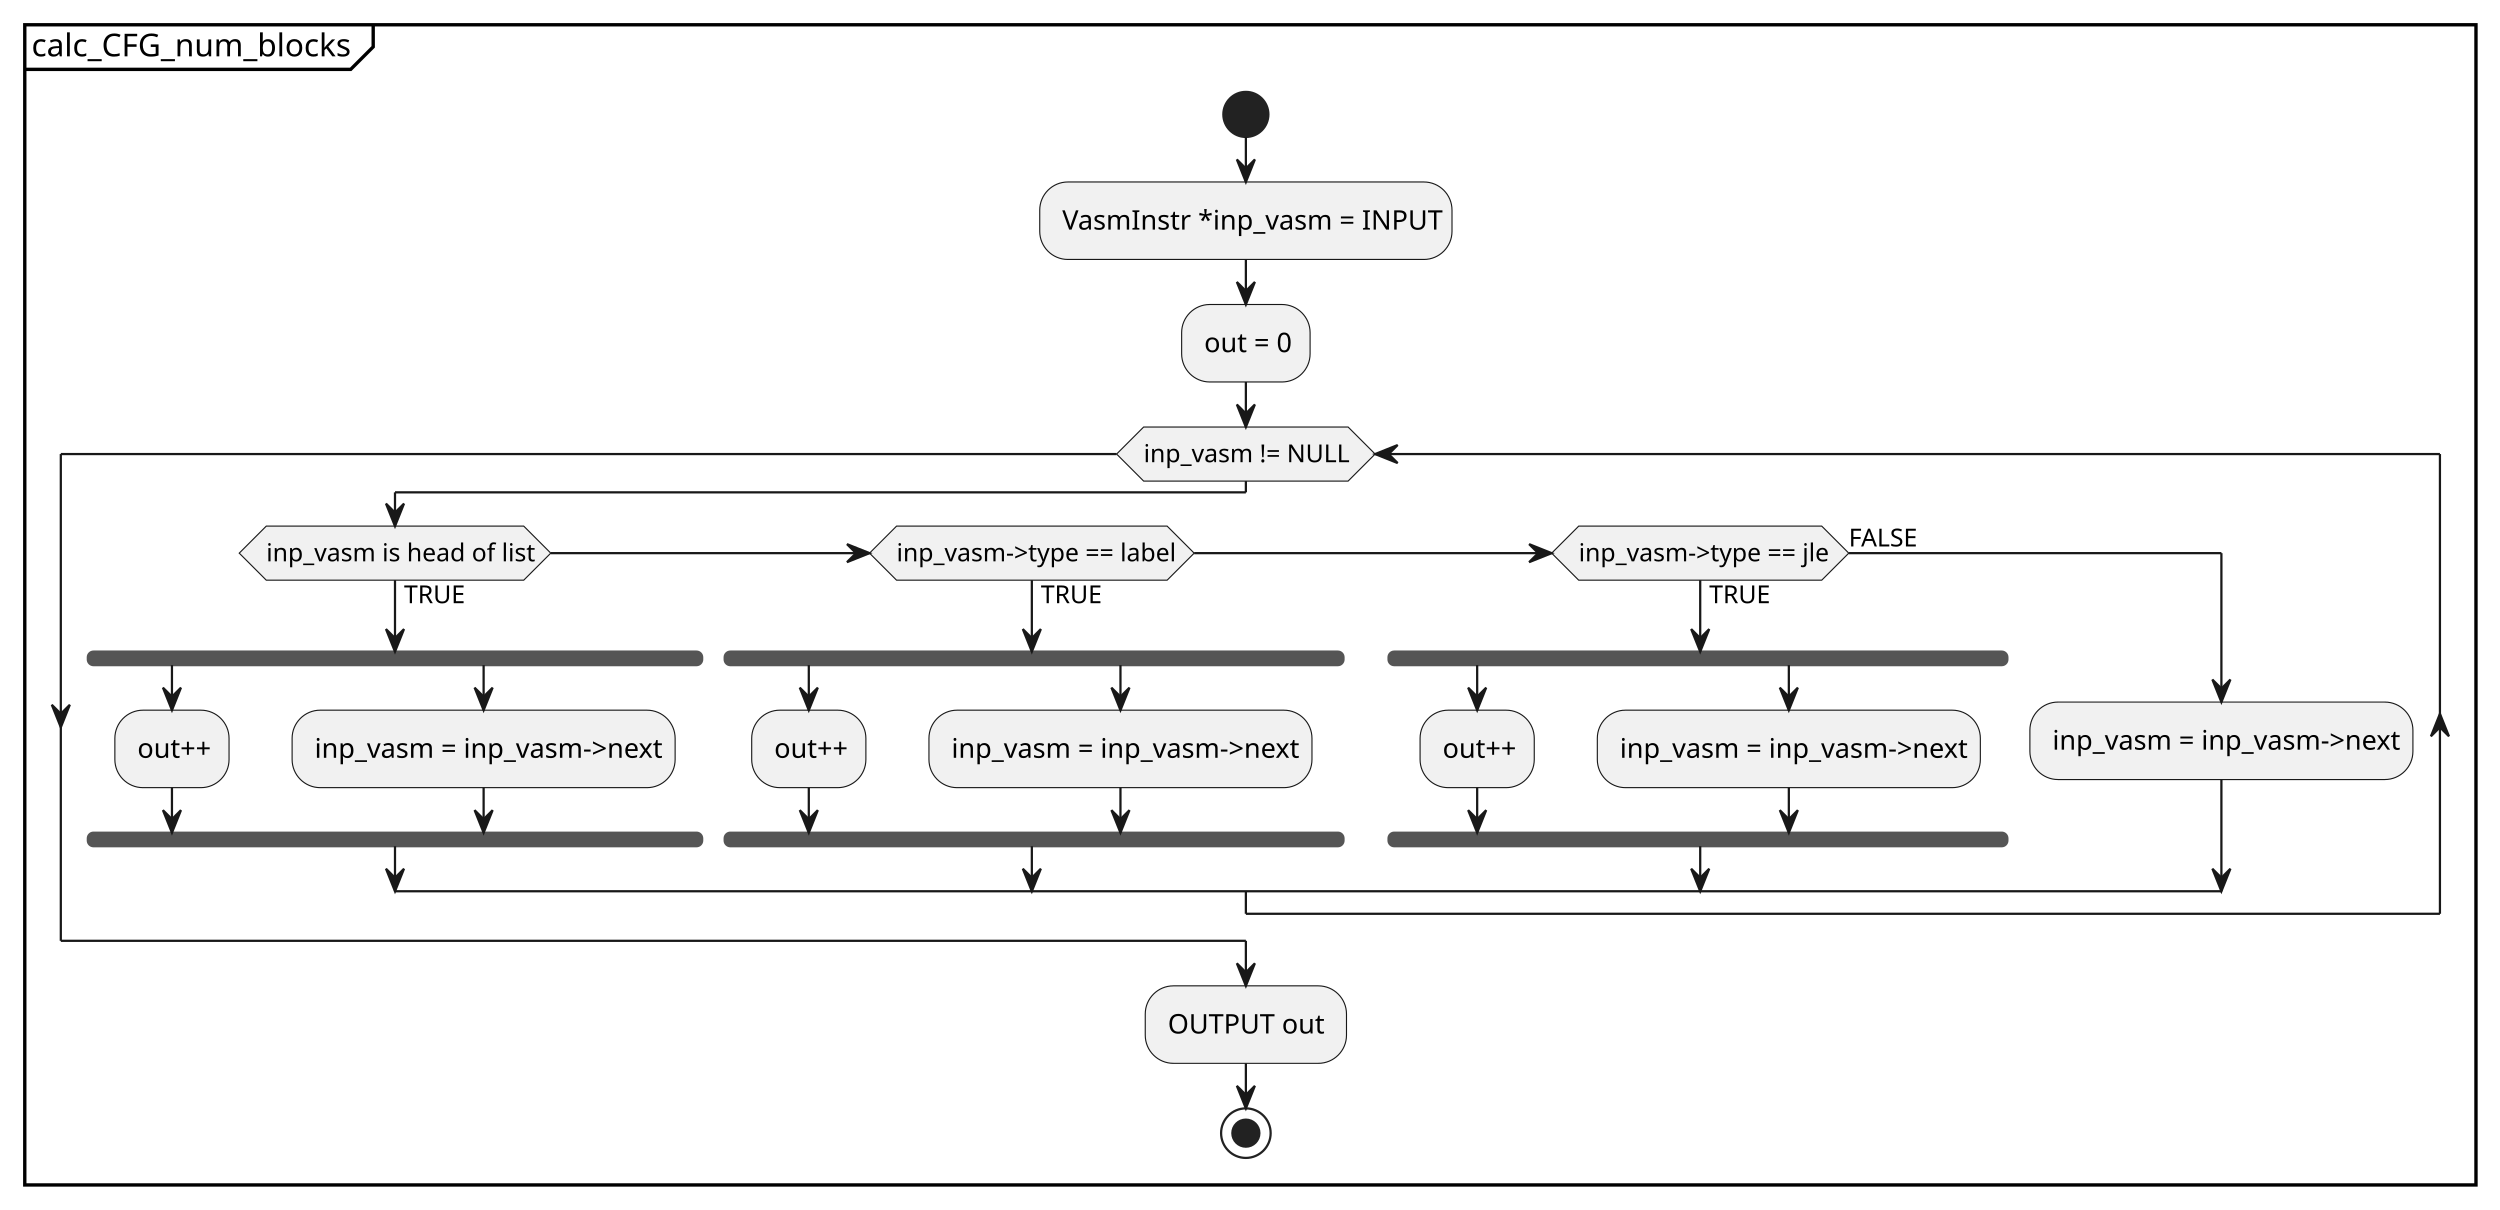
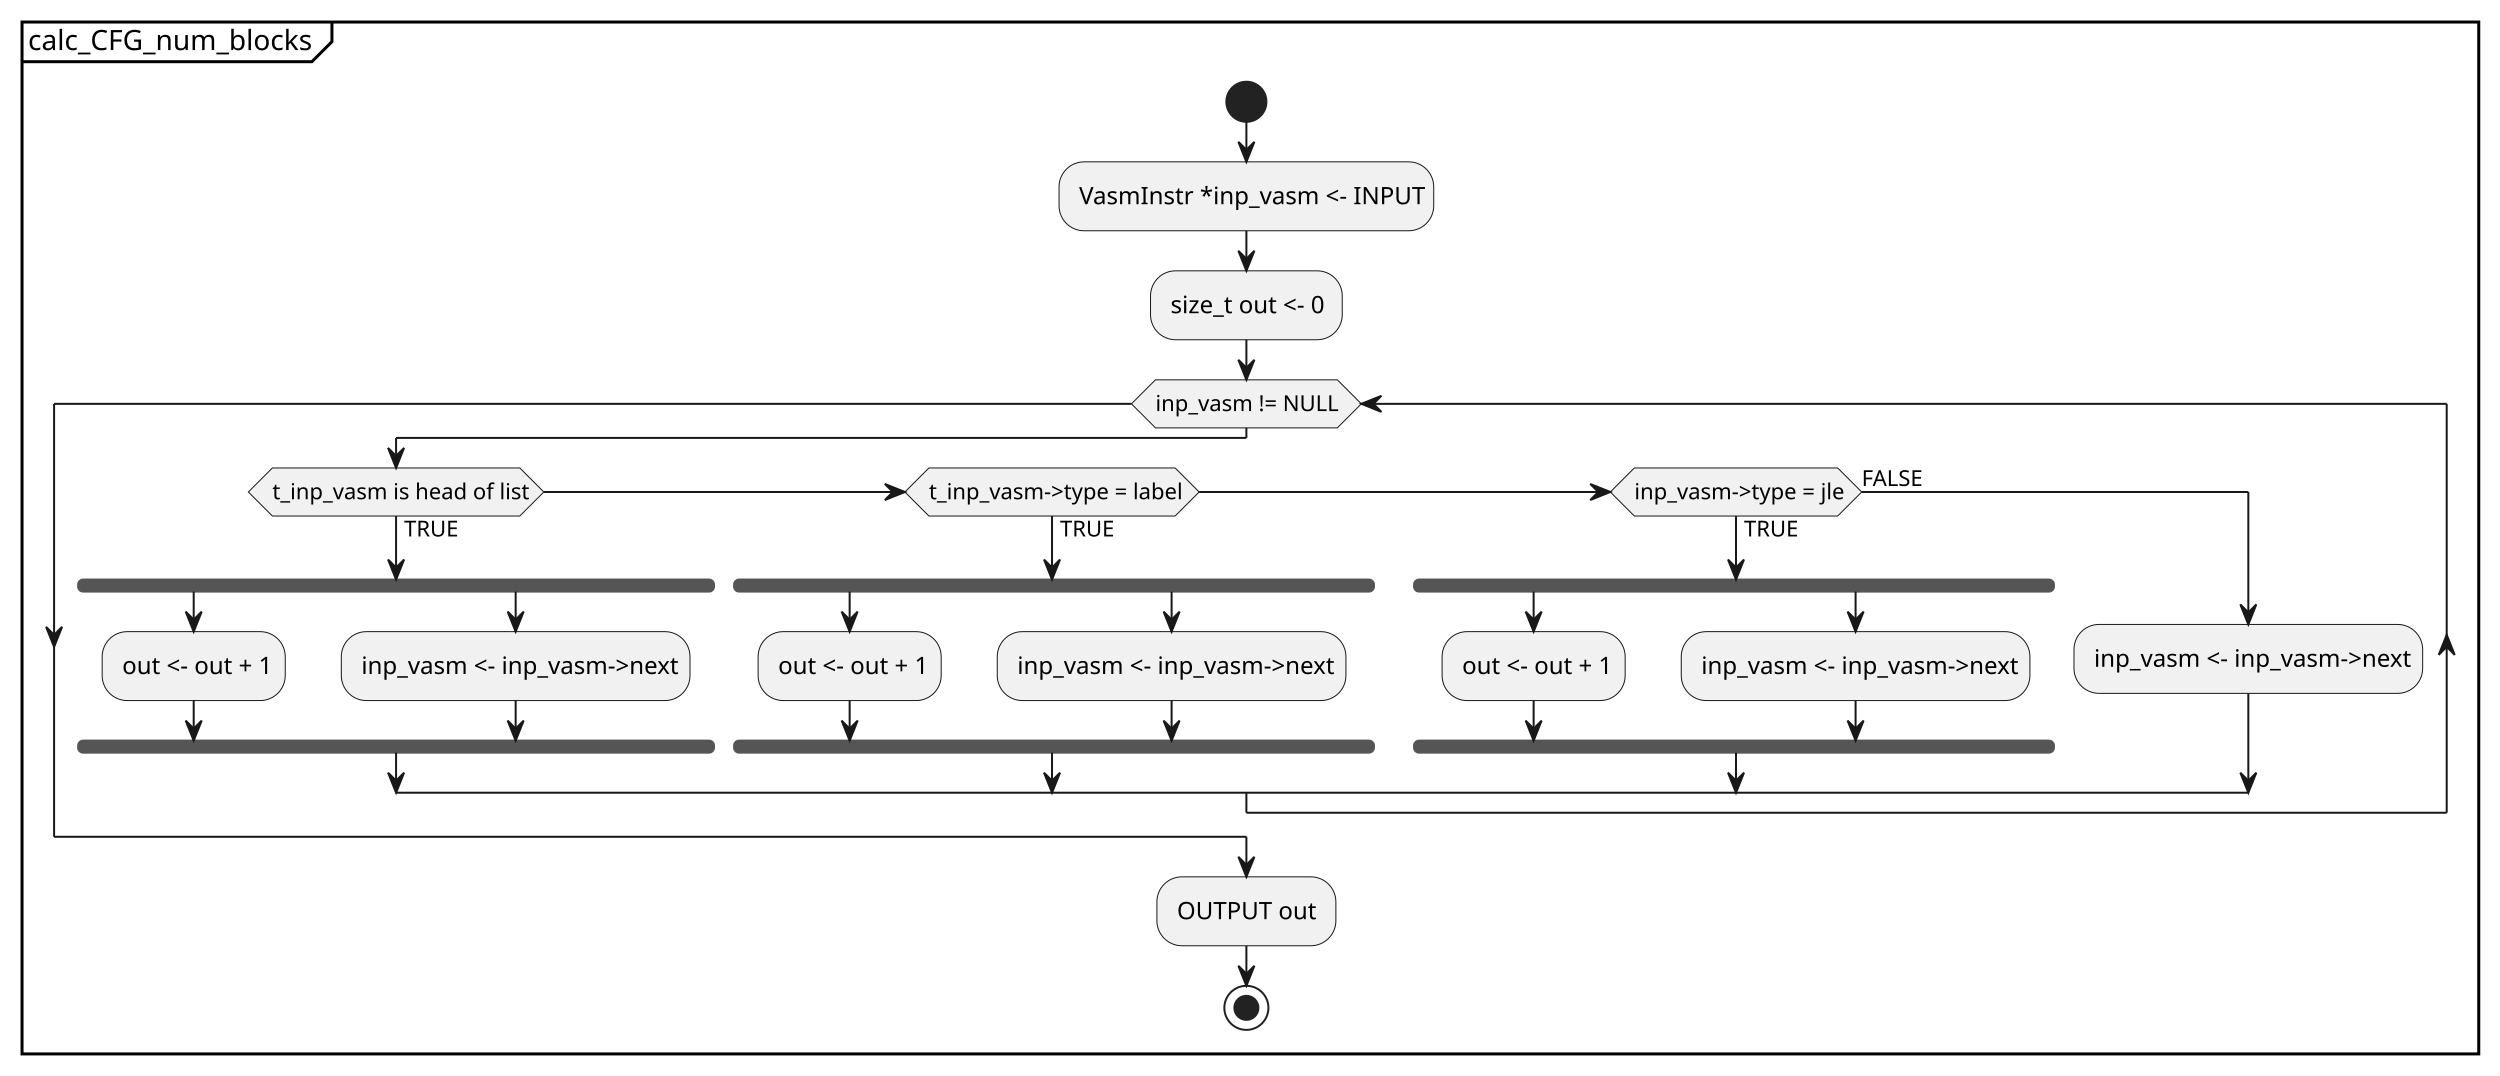
- <svg xmlns="http://www.w3.org/2000/svg" contentStyleType="text/css" data-diagram-type="ACTIVITY" height="537px" preserveAspectRatio="none" style="width:1110px;height:537px;background:#FFFFFF;" version="1.1" viewBox="0 0 1110 537" width="1110px" zoomAndPan="magnify">
+ <svg xmlns="http://www.w3.org/2000/svg" contentStyleType="text/css" data-diagram-type="ACTIVITY" height="537px" preserveAspectRatio="none" style="width:1248px;height:537px;background:#FFFFFF;" version="1.1" viewBox="0 0 1248 537" width="1248px" zoomAndPan="magnify">
  <defs />
  <g>
-     <rect fill="none" height="515.119" style="stroke:#000000;stroke-width:1.5;" width="1088.333" x="11" y="11" />
+     <rect fill="none" height="515.119" style="stroke:#000000;stroke-width:1.5;" width="1226.394" x="11" y="11" />
    <path d="M165.703,11 L165.703,20.8 L155.703,30.8 L11,30.8" fill="none" style="stroke:#000000;stroke-width:1.5;" />
    <text fill="#000000" font-family="sans-serif" font-size="14" lengthAdjust="spacing" textLength="144.703" x="14" y="25.006">calc_CFG_num_blocks</text>
-     <ellipse cx="553.166" cy="50.8" fill="#222222" rx="10" ry="10" style="stroke:#222222;stroke-width:1;" />
-     <rect fill="#F1F1F1" height="34.4" rx="12.5" ry="12.5" style="stroke:#181818;stroke-width:0.5;" width="183.045" x="461.644" y="80.8" />
-     <text fill="#000000" font-family="sans-serif" font-size="12" lengthAdjust="spacing" textLength="163.045" x="471.644" y="101.948">VasmInstr *inp_vasm = INPUT</text>
-     <rect fill="#F1F1F1" height="34.4" rx="12.5" ry="12.5" style="stroke:#181818;stroke-width:0.5;" width="57.032" x="524.65" y="135.2" />
-     <text fill="#000000" font-family="sans-serif" font-size="12" lengthAdjust="spacing" textLength="37.032" x="534.65" y="156.348">out = 0</text>
-     <polygon fill="#F1F1F1" points="118.218,233.6,232.54,233.6,244.54,245.6,232.54,257.6,118.218,257.6,106.218,245.6,118.218,233.6" style="stroke:#181818;stroke-width:0.5;" />
-     <text fill="#000000" font-family="sans-serif" font-size="11" lengthAdjust="spacing" textLength="29.942" x="179.379" y="267.819">TRUE</text>
-     <text fill="#000000" font-family="sans-serif" font-size="11" lengthAdjust="spacing" textLength="114.322" x="118.218" y="249.219">inp_vasm is head of list</text>
-     <rect fill="#555555" height="6" rx="2.5" ry="2.5" style="stroke:#555555;stroke-width:1;" width="272.757" x="39" y="289.319" />
-     <rect fill="#F1F1F1" height="34.4" rx="12.5" ry="12.5" style="stroke:#181818;stroke-width:0.5;" width="50.696" x="51" y="315.319" />
-     <text fill="#000000" font-family="sans-serif" font-size="12" lengthAdjust="spacing" textLength="30.696" x="61" y="336.467">out++</text>
-     <rect fill="#F1F1F1" height="34.4" rx="12.5" ry="12.5" style="stroke:#181818;stroke-width:0.5;" width="170.061" x="129.696" y="315.319" />
-     <text fill="#000000" font-family="sans-serif" font-size="12" lengthAdjust="spacing" textLength="150.061" x="139.696" y="336.467">inp_vasm = inp_vasm-&gt;next</text>
-     <rect fill="#555555" height="6" rx="2.5" ry="2.5" style="stroke:#555555;stroke-width:1;" width="272.757" x="39" y="369.719" />
-     <polygon fill="#F1F1F1" points="398.065,233.6,518.207,233.6,530.207,245.6,518.207,257.6,398.065,257.6,386.065,245.6,398.065,233.6" style="stroke:#181818;stroke-width:0.5;" />
-     <text fill="#000000" font-family="sans-serif" font-size="11" lengthAdjust="spacing" textLength="29.942" x="462.136" y="267.819">TRUE</text>
-     <text fill="#000000" font-family="sans-serif" font-size="11" lengthAdjust="spacing" textLength="120.141" x="398.065" y="249.219">inp_vasm-&gt;type == label</text>
-     <rect fill="#555555" height="6" rx="2.5" ry="2.5" style="stroke:#555555;stroke-width:1;" width="274.757" x="321.757" y="289.319" />
-     <rect fill="#F1F1F1" height="34.4" rx="12.5" ry="12.5" style="stroke:#181818;stroke-width:0.5;" width="50.696" x="333.757" y="315.319" />
-     <text fill="#000000" font-family="sans-serif" font-size="12" lengthAdjust="spacing" textLength="30.696" x="343.757" y="336.467">out++</text>
-     <rect fill="#F1F1F1" height="34.4" rx="12.5" ry="12.5" style="stroke:#181818;stroke-width:0.5;" width="170.061" x="412.454" y="315.319" />
-     <text fill="#000000" font-family="sans-serif" font-size="12" lengthAdjust="spacing" textLength="150.061" x="422.454" y="336.467">inp_vasm = inp_vasm-&gt;next</text>
-     <rect fill="#555555" height="6" rx="2.5" ry="2.5" style="stroke:#555555;stroke-width:1;" width="274.757" x="321.757" y="369.719" />
-     <polygon fill="#F1F1F1" points="700.939,233.6,808.848,233.6,820.848,245.6,808.848,257.6,700.939,257.6,688.939,245.6,700.939,233.6" style="stroke:#181818;stroke-width:0.5;" />
-     <text fill="#000000" font-family="sans-serif" font-size="11" lengthAdjust="spacing" textLength="29.942" x="758.893" y="267.819">TRUE</text>
-     <text fill="#000000" font-family="sans-serif" font-size="11" lengthAdjust="spacing" textLength="107.909" x="700.939" y="249.219">inp_vasm-&gt;type == jle</text>
-     <text fill="#000000" font-family="sans-serif" font-size="11" lengthAdjust="spacing" textLength="34.848" x="820.848" y="242.619">FALSE</text>
-     <rect fill="#555555" height="6" rx="2.5" ry="2.5" style="stroke:#555555;stroke-width:1;" width="274.757" x="616.515" y="289.319" />
-     <rect fill="#F1F1F1" height="34.4" rx="12.5" ry="12.5" style="stroke:#181818;stroke-width:0.5;" width="50.696" x="630.515" y="315.319" />
-     <text fill="#000000" font-family="sans-serif" font-size="12" lengthAdjust="spacing" textLength="30.696" x="640.515" y="336.467">out++</text>
-     <rect fill="#F1F1F1" height="34.4" rx="12.5" ry="12.5" style="stroke:#181818;stroke-width:0.5;" width="170.061" x="709.211" y="315.319" />
-     <text fill="#000000" font-family="sans-serif" font-size="12" lengthAdjust="spacing" textLength="150.061" x="719.211" y="336.467">inp_vasm = inp_vasm-&gt;next</text>
-     <rect fill="#555555" height="6" rx="2.5" ry="2.5" style="stroke:#555555;stroke-width:1;" width="274.757" x="616.515" y="369.719" />
-     <rect fill="#F1F1F1" height="34.4" rx="12.5" ry="12.5" style="stroke:#181818;stroke-width:0.5;" width="170.061" x="901.272" y="311.719" />
-     <text fill="#000000" font-family="sans-serif" font-size="12" lengthAdjust="spacing" textLength="150.061" x="911.272" y="332.867">inp_vasm = inp_vasm-&gt;next</text>
-     <polygon fill="#F1F1F1" points="507.775,189.6,598.558,189.6,610.558,201.6,598.558,213.6,507.775,213.6,495.775,201.6,507.775,189.6" style="stroke:#181818;stroke-width:0.5;" />
-     <text fill="#000000" font-family="sans-serif" font-size="11" lengthAdjust="spacing" textLength="90.782" x="507.775" y="205.219">inp_vasm != NULL</text>
-     <rect fill="#F1F1F1" height="34.4" rx="12.5" ry="12.5" style="stroke:#181818;stroke-width:0.5;" width="89.349" x="508.492" y="437.719" />
-     <text fill="#000000" font-family="sans-serif" font-size="12" lengthAdjust="spacing" textLength="69.349" x="518.492" y="458.867">OUTPUT out</text>
-     <ellipse cx="553.166" cy="503.119" fill="none" rx="11" ry="11" style="stroke:#222222;stroke-width:1;" />
-     <ellipse cx="553.166" cy="503.119" fill="#222222" rx="6" ry="6" style="stroke:#222222;stroke-width:1;" />
-     <line style="stroke:#181818;stroke-width:1;" x1="553.166" x2="553.166" y1="60.8" y2="80.8" />
-     <polygon fill="#181818" points="549.166,70.8,553.166,80.8,557.166,70.8,553.166,74.8" style="stroke:#181818;stroke-width:1;" />
-     <line style="stroke:#181818;stroke-width:1;" x1="553.166" x2="553.166" y1="115.2" y2="135.2" />
-     <polygon fill="#181818" points="549.166,125.2,553.166,135.2,557.166,125.2,553.166,129.2" style="stroke:#181818;stroke-width:1;" />
-     <line style="stroke:#181818;stroke-width:1;" x1="76.348" x2="76.348" y1="295.319" y2="315.319" />
-     <polygon fill="#181818" points="72.348,305.319,76.348,315.319,80.348,305.319,76.348,309.319" style="stroke:#181818;stroke-width:1;" />
-     <line style="stroke:#181818;stroke-width:1;" x1="214.727" x2="214.727" y1="295.319" y2="315.319" />
-     <polygon fill="#181818" points="210.727,305.319,214.727,315.319,218.727,305.319,214.727,309.319" style="stroke:#181818;stroke-width:1;" />
-     <line style="stroke:#181818;stroke-width:1;" x1="76.348" x2="76.348" y1="349.719" y2="369.719" />
-     <polygon fill="#181818" points="72.348,359.719,76.348,369.719,80.348,359.719,76.348,363.719" style="stroke:#181818;stroke-width:1;" />
-     <line style="stroke:#181818;stroke-width:1;" x1="214.727" x2="214.727" y1="349.719" y2="369.719" />
-     <polygon fill="#181818" points="210.727,359.719,214.727,369.719,218.727,359.719,214.727,363.719" style="stroke:#181818;stroke-width:1;" />
-     <line style="stroke:#181818;stroke-width:1;" x1="359.105" x2="359.105" y1="295.319" y2="315.319" />
-     <polygon fill="#181818" points="355.105,305.319,359.105,315.319,363.105,305.319,359.105,309.319" style="stroke:#181818;stroke-width:1;" />
-     <line style="stroke:#181818;stroke-width:1;" x1="497.484" x2="497.484" y1="295.319" y2="315.319" />
-     <polygon fill="#181818" points="493.484,305.319,497.484,315.319,501.484,305.319,497.484,309.319" style="stroke:#181818;stroke-width:1;" />
-     <line style="stroke:#181818;stroke-width:1;" x1="359.105" x2="359.105" y1="349.719" y2="369.719" />
-     <polygon fill="#181818" points="355.105,359.719,359.105,369.719,363.105,359.719,359.105,363.719" style="stroke:#181818;stroke-width:1;" />
-     <line style="stroke:#181818;stroke-width:1;" x1="497.484" x2="497.484" y1="349.719" y2="369.719" />
-     <polygon fill="#181818" points="493.484,359.719,497.484,369.719,501.484,359.719,497.484,363.719" style="stroke:#181818;stroke-width:1;" />
-     <line style="stroke:#181818;stroke-width:1;" x1="655.863" x2="655.863" y1="295.319" y2="315.319" />
-     <polygon fill="#181818" points="651.863,305.319,655.863,315.319,659.863,305.319,655.863,309.319" style="stroke:#181818;stroke-width:1;" />
-     <line style="stroke:#181818;stroke-width:1;" x1="794.241" x2="794.241" y1="295.319" y2="315.319" />
-     <polygon fill="#181818" points="790.241,305.319,794.241,315.319,798.241,305.319,794.241,309.319" style="stroke:#181818;stroke-width:1;" />
-     <line style="stroke:#181818;stroke-width:1;" x1="655.863" x2="655.863" y1="349.719" y2="369.719" />
-     <polygon fill="#181818" points="651.863,359.719,655.863,369.719,659.863,359.719,655.863,363.719" style="stroke:#181818;stroke-width:1;" />
-     <line style="stroke:#181818;stroke-width:1;" x1="794.241" x2="794.241" y1="349.719" y2="369.719" />
-     <polygon fill="#181818" points="790.241,359.719,794.241,369.719,798.241,359.719,794.241,363.719" style="stroke:#181818;stroke-width:1;" />
-     <line style="stroke:#181818;stroke-width:1;" x1="175.379" x2="175.379" y1="257.6" y2="289.319" />
-     <polygon fill="#181818" points="171.379,279.319,175.379,289.319,179.379,279.319,175.379,283.319" style="stroke:#181818;stroke-width:1;" />
-     <line style="stroke:#181818;stroke-width:1;" x1="175.379" x2="175.379" y1="375.719" y2="395.719" />
-     <polygon fill="#181818" points="171.379,385.719,175.379,395.719,179.379,385.719,175.379,389.719" style="stroke:#181818;stroke-width:1;" />
-     <line style="stroke:#181818;stroke-width:1;" x1="458.136" x2="458.136" y1="257.6" y2="289.319" />
-     <polygon fill="#181818" points="454.136,279.319,458.136,289.319,462.136,279.319,458.136,283.319" style="stroke:#181818;stroke-width:1;" />
-     <line style="stroke:#181818;stroke-width:1;" x1="458.136" x2="458.136" y1="375.719" y2="395.719" />
-     <polygon fill="#181818" points="454.136,385.719,458.136,395.719,462.136,385.719,458.136,389.719" style="stroke:#181818;stroke-width:1;" />
-     <line style="stroke:#181818;stroke-width:1;" x1="754.893" x2="754.893" y1="257.6" y2="289.319" />
-     <polygon fill="#181818" points="750.893,279.319,754.893,289.319,758.893,279.319,754.893,283.319" style="stroke:#181818;stroke-width:1;" />
-     <line style="stroke:#181818;stroke-width:1;" x1="754.893" x2="754.893" y1="375.719" y2="395.719" />
-     <polygon fill="#181818" points="750.893,385.719,754.893,395.719,758.893,385.719,754.893,389.719" style="stroke:#181818;stroke-width:1;" />
-     <line style="stroke:#181818;stroke-width:1;" x1="244.54" x2="386.065" y1="245.6" y2="245.6" />
-     <polygon fill="#181818" points="376.065,241.6,386.065,245.6,376.065,249.6,380.065,245.6" style="stroke:#181818;stroke-width:1;" />
-     <line style="stroke:#181818;stroke-width:1;" x1="530.207" x2="688.939" y1="245.6" y2="245.6" />
-     <polygon fill="#181818" points="678.939,241.6,688.939,245.6,678.939,249.6,682.939,245.6" style="stroke:#181818;stroke-width:1;" />
-     <line style="stroke:#181818;stroke-width:1;" x1="553.166" x2="553.166" y1="213.6" y2="218.6" />
-     <line style="stroke:#181818;stroke-width:1;" x1="553.166" x2="175.379" y1="218.6" y2="218.6" />
-     <line style="stroke:#181818;stroke-width:1;" x1="175.379" x2="175.379" y1="218.6" y2="233.6" />
-     <polygon fill="#181818" points="171.379,223.6,175.379,233.6,179.379,223.6,175.379,227.6" style="stroke:#181818;stroke-width:1;" />
-     <line style="stroke:#181818;stroke-width:1;" x1="820.848" x2="986.302" y1="245.6" y2="245.6" />
-     <line style="stroke:#181818;stroke-width:1;" x1="986.302" x2="986.302" y1="245.6" y2="311.719" />
-     <polygon fill="#181818" points="982.302,301.719,986.302,311.719,990.302,301.719,986.302,305.719" style="stroke:#181818;stroke-width:1;" />
-     <line style="stroke:#181818;stroke-width:1;" x1="986.302" x2="986.302" y1="346.119" y2="395.719" />
-     <polygon fill="#181818" points="982.302,385.719,986.302,395.719,990.302,385.719,986.302,389.719" style="stroke:#181818;stroke-width:1;" />
-     <line style="stroke:#181818;stroke-width:1;" x1="175.379" x2="986.302" y1="395.719" y2="395.719" />
-     <line style="stroke:#181818;stroke-width:1;" x1="553.166" x2="553.166" y1="395.719" y2="405.719" />
-     <line style="stroke:#181818;stroke-width:1;" x1="553.166" x2="1083.333" y1="405.719" y2="405.719" />
-     <polygon fill="#181818" points="1079.333,326.919,1083.333,316.919,1087.333,326.919,1083.333,322.919" style="stroke:#181818;stroke-width:1;" />
-     <line style="stroke:#181818;stroke-width:1;" x1="1083.333" x2="1083.333" y1="201.6" y2="405.719" />
-     <line style="stroke:#181818;stroke-width:1;" x1="1083.333" x2="610.558" y1="201.6" y2="201.6" />
-     <polygon fill="#181818" points="620.558,197.6,610.558,201.6,620.558,205.6,616.558,201.6" style="stroke:#181818;stroke-width:1;" />
-     <line style="stroke:#181818;stroke-width:1;" x1="495.775" x2="27" y1="201.6" y2="201.6" />
+     <ellipse cx="622.197" cy="50.8" fill="#222222" rx="10" ry="10" style="stroke:#222222;stroke-width:1;" />
+     <rect fill="#F1F1F1" height="34.4" rx="12.5" ry="12.5" style="stroke:#181818;stroke-width:0.5;" width="187.041" x="528.676" y="80.8" />
+     <text fill="#000000" font-family="sans-serif" font-size="12" lengthAdjust="spacing" textLength="167.041" x="538.676" y="101.948">VasmInstr *inp_vasm &lt;- INPUT</text>
+     <rect fill="#F1F1F1" height="34.4" rx="12.5" ry="12.5" style="stroke:#181818;stroke-width:0.5;" width="95.709" x="574.343" y="135.2" />
+     <text fill="#000000" font-family="sans-serif" font-size="12" lengthAdjust="spacing" textLength="75.709" x="584.343" y="156.348">size_t out &lt;- 0</text>
+     <polygon fill="#F1F1F1" points="135.975,233.6,259.471,233.6,271.471,245.6,259.471,257.6,135.975,257.6,123.975,245.6,135.975,233.6" style="stroke:#181818;stroke-width:0.5;" />
+     <text fill="#000000" font-family="sans-serif" font-size="11" lengthAdjust="spacing" textLength="29.942" x="201.723" y="267.819">TRUE</text>
+     <text fill="#000000" font-family="sans-serif" font-size="11" lengthAdjust="spacing" textLength="123.496" x="135.975" y="249.219">t_inp_vasm is head of list</text>
+     <rect fill="#555555" height="6" rx="2.5" ry="2.5" style="stroke:#555555;stroke-width:1;" width="317.446" x="39" y="289.319" />
+     <rect fill="#F1F1F1" height="34.4" rx="12.5" ry="12.5" style="stroke:#181818;stroke-width:0.5;" width="91.388" x="51" y="315.319" />
+     <text fill="#000000" font-family="sans-serif" font-size="12" lengthAdjust="spacing" textLength="71.388" x="61" y="336.467">out &lt;- out + 1</text>
+     <rect fill="#F1F1F1" height="34.4" rx="12.5" ry="12.5" style="stroke:#181818;stroke-width:0.5;" width="174.057" x="170.388" y="315.319" />
+     <text fill="#000000" font-family="sans-serif" font-size="12" lengthAdjust="spacing" textLength="154.057" x="180.388" y="336.467">inp_vasm &lt;- inp_vasm-&gt;next</text>
+     <rect fill="#555555" height="6" rx="2.5" ry="2.5" style="stroke:#555555;stroke-width:1;" width="317.446" x="39" y="369.719" />
+     <polygon fill="#F1F1F1" points="463.723,233.6,586.614,233.6,598.614,245.6,586.614,257.6,463.723,257.6,451.723,245.6,463.723,233.6" style="stroke:#181818;stroke-width:0.5;" />
+     <text fill="#000000" font-family="sans-serif" font-size="11" lengthAdjust="spacing" textLength="29.942" x="529.168" y="267.819">TRUE</text>
+     <text fill="#000000" font-family="sans-serif" font-size="11" lengthAdjust="spacing" textLength="122.891" x="463.723" y="249.219">t_inp_vasm-&gt;type = label</text>
+     <rect fill="#555555" height="6" rx="2.5" ry="2.5" style="stroke:#555555;stroke-width:1;" width="319.446" x="366.446" y="289.319" />
+     <rect fill="#F1F1F1" height="34.4" rx="12.5" ry="12.5" style="stroke:#181818;stroke-width:0.5;" width="91.388" x="378.446" y="315.319" />
+     <text fill="#000000" font-family="sans-serif" font-size="12" lengthAdjust="spacing" textLength="71.388" x="388.446" y="336.467">out &lt;- out + 1</text>
+     <rect fill="#F1F1F1" height="34.4" rx="12.5" ry="12.5" style="stroke:#181818;stroke-width:0.5;" width="174.057" x="497.834" y="315.319" />
+     <text fill="#000000" font-family="sans-serif" font-size="12" lengthAdjust="spacing" textLength="154.057" x="507.834" y="336.467">inp_vasm &lt;- inp_vasm-&gt;next</text>
+     <rect fill="#555555" height="6" rx="2.5" ry="2.5" style="stroke:#555555;stroke-width:1;" width="319.446" x="366.446" y="369.719" />
+     <polygon fill="#F1F1F1" points="815.871,233.6,917.357,233.6,929.357,245.6,917.357,257.6,815.871,257.6,803.871,245.6,815.871,233.6" style="stroke:#181818;stroke-width:0.5;" />
+     <text fill="#000000" font-family="sans-serif" font-size="11" lengthAdjust="spacing" textLength="29.942" x="870.614" y="267.819">TRUE</text>
+     <text fill="#000000" font-family="sans-serif" font-size="11" lengthAdjust="spacing" textLength="101.485" x="815.871" y="249.219">inp_vasm-&gt;type = jle</text>
+     <text fill="#000000" font-family="sans-serif" font-size="11" lengthAdjust="spacing" textLength="34.848" x="929.357" y="242.619">FALSE</text>
+     <rect fill="#555555" height="6" rx="2.5" ry="2.5" style="stroke:#555555;stroke-width:1;" width="319.446" x="705.891" y="289.319" />
+     <rect fill="#F1F1F1" height="34.4" rx="12.5" ry="12.5" style="stroke:#181818;stroke-width:0.5;" width="91.388" x="719.891" y="315.319" />
+     <text fill="#000000" font-family="sans-serif" font-size="12" lengthAdjust="spacing" textLength="71.388" x="729.891" y="336.467">out &lt;- out + 1</text>
+     <rect fill="#F1F1F1" height="34.4" rx="12.5" ry="12.5" style="stroke:#181818;stroke-width:0.5;" width="174.057" x="839.28" y="315.319" />
+     <text fill="#000000" font-family="sans-serif" font-size="12" lengthAdjust="spacing" textLength="154.057" x="849.28" y="336.467">inp_vasm &lt;- inp_vasm-&gt;next</text>
+     <rect fill="#555555" height="6" rx="2.5" ry="2.5" style="stroke:#555555;stroke-width:1;" width="319.446" x="705.891" y="369.719" />
+     <rect fill="#F1F1F1" height="34.4" rx="12.5" ry="12.5" style="stroke:#181818;stroke-width:0.5;" width="174.057" x="1035.337" y="311.719" />
+     <text fill="#000000" font-family="sans-serif" font-size="12" lengthAdjust="spacing" textLength="154.057" x="1045.337" y="332.867">inp_vasm &lt;- inp_vasm-&gt;next</text>
+     <polygon fill="#F1F1F1" points="576.806,189.6,667.588,189.6,679.588,201.6,667.588,213.6,576.806,213.6,564.806,201.6,576.806,189.6" style="stroke:#181818;stroke-width:0.5;" />
+     <text fill="#000000" font-family="sans-serif" font-size="11" lengthAdjust="spacing" textLength="90.782" x="576.806" y="205.219">inp_vasm != NULL</text>
+     <rect fill="#F1F1F1" height="34.4" rx="12.5" ry="12.5" style="stroke:#181818;stroke-width:0.5;" width="89.349" x="577.523" y="437.719" />
+     <text fill="#000000" font-family="sans-serif" font-size="12" lengthAdjust="spacing" textLength="69.349" x="587.523" y="458.867">OUTPUT out</text>
+     <ellipse cx="622.197" cy="503.119" fill="none" rx="11" ry="11" style="stroke:#222222;stroke-width:1;" />
+     <ellipse cx="622.197" cy="503.119" fill="#222222" rx="6" ry="6" style="stroke:#222222;stroke-width:1;" />
+     <line style="stroke:#181818;stroke-width:1;" x1="622.197" x2="622.197" y1="60.8" y2="80.8" />
+     <polygon fill="#181818" points="618.197,70.8,622.197,80.8,626.197,70.8,622.197,74.8" style="stroke:#181818;stroke-width:1;" />
+     <line style="stroke:#181818;stroke-width:1;" x1="622.197" x2="622.197" y1="115.2" y2="135.2" />
+     <polygon fill="#181818" points="618.197,125.2,622.197,135.2,626.197,125.2,622.197,129.2" style="stroke:#181818;stroke-width:1;" />
+     <line style="stroke:#181818;stroke-width:1;" x1="96.694" x2="96.694" y1="295.319" y2="315.319" />
+     <polygon fill="#181818" points="92.694,305.319,96.694,315.319,100.694,305.319,96.694,309.319" style="stroke:#181818;stroke-width:1;" />
+     <line style="stroke:#181818;stroke-width:1;" x1="257.417" x2="257.417" y1="295.319" y2="315.319" />
+     <polygon fill="#181818" points="253.417,305.319,257.417,315.319,261.417,305.319,257.417,309.319" style="stroke:#181818;stroke-width:1;" />
+     <line style="stroke:#181818;stroke-width:1;" x1="96.694" x2="96.694" y1="349.719" y2="369.719" />
+     <polygon fill="#181818" points="92.694,359.719,96.694,369.719,100.694,359.719,96.694,363.719" style="stroke:#181818;stroke-width:1;" />
+     <line style="stroke:#181818;stroke-width:1;" x1="257.417" x2="257.417" y1="349.719" y2="369.719" />
+     <polygon fill="#181818" points="253.417,359.719,257.417,369.719,261.417,359.719,257.417,363.719" style="stroke:#181818;stroke-width:1;" />
+     <line style="stroke:#181818;stroke-width:1;" x1="424.14" x2="424.14" y1="295.319" y2="315.319" />
+     <polygon fill="#181818" points="420.14,305.319,424.14,315.319,428.14,305.319,424.14,309.319" style="stroke:#181818;stroke-width:1;" />
+     <line style="stroke:#181818;stroke-width:1;" x1="584.863" x2="584.863" y1="295.319" y2="315.319" />
+     <polygon fill="#181818" points="580.863,305.319,584.863,315.319,588.863,305.319,584.863,309.319" style="stroke:#181818;stroke-width:1;" />
+     <line style="stroke:#181818;stroke-width:1;" x1="424.14" x2="424.14" y1="349.719" y2="369.719" />
+     <polygon fill="#181818" points="420.14,359.719,424.14,369.719,428.14,359.719,424.14,363.719" style="stroke:#181818;stroke-width:1;" />
+     <line style="stroke:#181818;stroke-width:1;" x1="584.863" x2="584.863" y1="349.719" y2="369.719" />
+     <polygon fill="#181818" points="580.863,359.719,584.863,369.719,588.863,359.719,584.863,363.719" style="stroke:#181818;stroke-width:1;" />
+     <line style="stroke:#181818;stroke-width:1;" x1="765.586" x2="765.586" y1="295.319" y2="315.319" />
+     <polygon fill="#181818" points="761.586,305.319,765.586,315.319,769.586,305.319,765.586,309.319" style="stroke:#181818;stroke-width:1;" />
+     <line style="stroke:#181818;stroke-width:1;" x1="926.308" x2="926.308" y1="295.319" y2="315.319" />
+     <polygon fill="#181818" points="922.308,305.319,926.308,315.319,930.308,305.319,926.308,309.319" style="stroke:#181818;stroke-width:1;" />
+     <line style="stroke:#181818;stroke-width:1;" x1="765.586" x2="765.586" y1="349.719" y2="369.719" />
+     <polygon fill="#181818" points="761.586,359.719,765.586,369.719,769.586,359.719,765.586,363.719" style="stroke:#181818;stroke-width:1;" />
+     <line style="stroke:#181818;stroke-width:1;" x1="926.308" x2="926.308" y1="349.719" y2="369.719" />
+     <polygon fill="#181818" points="922.308,359.719,926.308,369.719,930.308,359.719,926.308,363.719" style="stroke:#181818;stroke-width:1;" />
+     <line style="stroke:#181818;stroke-width:1;" x1="197.723" x2="197.723" y1="257.6" y2="289.319" />
+     <polygon fill="#181818" points="193.723,279.319,197.723,289.319,201.723,279.319,197.723,283.319" style="stroke:#181818;stroke-width:1;" />
+     <line style="stroke:#181818;stroke-width:1;" x1="197.723" x2="197.723" y1="375.719" y2="395.719" />
+     <polygon fill="#181818" points="193.723,385.719,197.723,395.719,201.723,385.719,197.723,389.719" style="stroke:#181818;stroke-width:1;" />
+     <line style="stroke:#181818;stroke-width:1;" x1="525.168" x2="525.168" y1="257.6" y2="289.319" />
+     <polygon fill="#181818" points="521.168,279.319,525.168,289.319,529.168,279.319,525.168,283.319" style="stroke:#181818;stroke-width:1;" />
+     <line style="stroke:#181818;stroke-width:1;" x1="525.168" x2="525.168" y1="375.719" y2="395.719" />
+     <polygon fill="#181818" points="521.168,385.719,525.168,395.719,529.168,385.719,525.168,389.719" style="stroke:#181818;stroke-width:1;" />
+     <line style="stroke:#181818;stroke-width:1;" x1="866.614" x2="866.614" y1="257.6" y2="289.319" />
+     <polygon fill="#181818" points="862.614,279.319,866.614,289.319,870.614,279.319,866.614,283.319" style="stroke:#181818;stroke-width:1;" />
+     <line style="stroke:#181818;stroke-width:1;" x1="866.614" x2="866.614" y1="375.719" y2="395.719" />
+     <polygon fill="#181818" points="862.614,385.719,866.614,395.719,870.614,385.719,866.614,389.719" style="stroke:#181818;stroke-width:1;" />
+     <line style="stroke:#181818;stroke-width:1;" x1="271.471" x2="451.723" y1="245.6" y2="245.6" />
+     <polygon fill="#181818" points="441.723,241.6,451.723,245.6,441.723,249.6,445.723,245.6" style="stroke:#181818;stroke-width:1;" />
+     <line style="stroke:#181818;stroke-width:1;" x1="598.614" x2="803.871" y1="245.6" y2="245.6" />
+     <polygon fill="#181818" points="793.871,241.6,803.871,245.6,793.871,249.6,797.871,245.6" style="stroke:#181818;stroke-width:1;" />
+     <line style="stroke:#181818;stroke-width:1;" x1="622.197" x2="622.197" y1="213.6" y2="218.6" />
+     <line style="stroke:#181818;stroke-width:1;" x1="622.197" x2="197.723" y1="218.6" y2="218.6" />
+     <line style="stroke:#181818;stroke-width:1;" x1="197.723" x2="197.723" y1="218.6" y2="233.6" />
+     <polygon fill="#181818" points="193.723,223.6,197.723,233.6,201.723,223.6,197.723,227.6" style="stroke:#181818;stroke-width:1;" />
+     <line style="stroke:#181818;stroke-width:1;" x1="929.357" x2="1122.365" y1="245.6" y2="245.6" />
+     <line style="stroke:#181818;stroke-width:1;" x1="1122.365" x2="1122.365" y1="245.6" y2="311.719" />
+     <polygon fill="#181818" points="1118.365,301.719,1122.365,311.719,1126.365,301.719,1122.365,305.719" style="stroke:#181818;stroke-width:1;" />
+     <line style="stroke:#181818;stroke-width:1;" x1="1122.365" x2="1122.365" y1="346.119" y2="395.719" />
+     <polygon fill="#181818" points="1118.365,385.719,1122.365,395.719,1126.365,385.719,1122.365,389.719" style="stroke:#181818;stroke-width:1;" />
+     <line style="stroke:#181818;stroke-width:1;" x1="197.723" x2="1122.365" y1="395.719" y2="395.719" />
+     <line style="stroke:#181818;stroke-width:1;" x1="622.197" x2="622.197" y1="395.719" y2="405.719" />
+     <line style="stroke:#181818;stroke-width:1;" x1="622.197" x2="1221.394" y1="405.719" y2="405.719" />
+     <polygon fill="#181818" points="1217.394,326.919,1221.394,316.919,1225.394,326.919,1221.394,322.919" style="stroke:#181818;stroke-width:1;" />
+     <line style="stroke:#181818;stroke-width:1;" x1="1221.394" x2="1221.394" y1="201.6" y2="405.719" />
+     <line style="stroke:#181818;stroke-width:1;" x1="1221.394" x2="679.588" y1="201.6" y2="201.6" />
+     <polygon fill="#181818" points="689.588,197.6,679.588,201.6,689.588,205.6,685.588,201.6" style="stroke:#181818;stroke-width:1;" />
+     <line style="stroke:#181818;stroke-width:1;" x1="564.806" x2="27" y1="201.6" y2="201.6" />
    <polygon fill="#181818" points="23,312.919,27,322.919,31,312.919,27,316.919" style="stroke:#181818;stroke-width:1;" />
    <line style="stroke:#181818;stroke-width:1;" x1="27" x2="27" y1="201.6" y2="417.719" />
-     <line style="stroke:#181818;stroke-width:1;" x1="27" x2="553.166" y1="417.719" y2="417.719" />
-     <line style="stroke:#181818;stroke-width:1;" x1="553.166" x2="553.166" y1="417.719" y2="437.719" />
-     <polygon fill="#181818" points="549.166,427.719,553.166,437.719,557.166,427.719,553.166,431.719" style="stroke:#181818;stroke-width:1;" />
-     <line style="stroke:#181818;stroke-width:1;" x1="553.166" x2="553.166" y1="169.6" y2="189.6" />
-     <polygon fill="#181818" points="549.166,179.6,553.166,189.6,557.166,179.6,553.166,183.6" style="stroke:#181818;stroke-width:1;" />
-     <line style="stroke:#181818;stroke-width:1;" x1="553.166" x2="553.166" y1="472.119" y2="492.119" />
-     <polygon fill="#181818" points="549.166,482.119,553.166,492.119,557.166,482.119,553.166,486.119" style="stroke:#181818;stroke-width:1;" />
+     <line style="stroke:#181818;stroke-width:1;" x1="27" x2="622.197" y1="417.719" y2="417.719" />
+     <line style="stroke:#181818;stroke-width:1;" x1="622.197" x2="622.197" y1="417.719" y2="437.719" />
+     <polygon fill="#181818" points="618.197,427.719,622.197,437.719,626.197,427.719,622.197,431.719" style="stroke:#181818;stroke-width:1;" />
+     <line style="stroke:#181818;stroke-width:1;" x1="622.197" x2="622.197" y1="169.6" y2="189.6" />
+     <polygon fill="#181818" points="618.197,179.6,622.197,189.6,626.197,179.6,622.197,183.6" style="stroke:#181818;stroke-width:1;" />
+     <line style="stroke:#181818;stroke-width:1;" x1="622.197" x2="622.197" y1="472.119" y2="492.119" />
+     <polygon fill="#181818" points="618.197,482.119,622.197,492.119,626.197,482.119,622.197,486.119" style="stroke:#181818;stroke-width:1;" />
  </g>
</svg>
